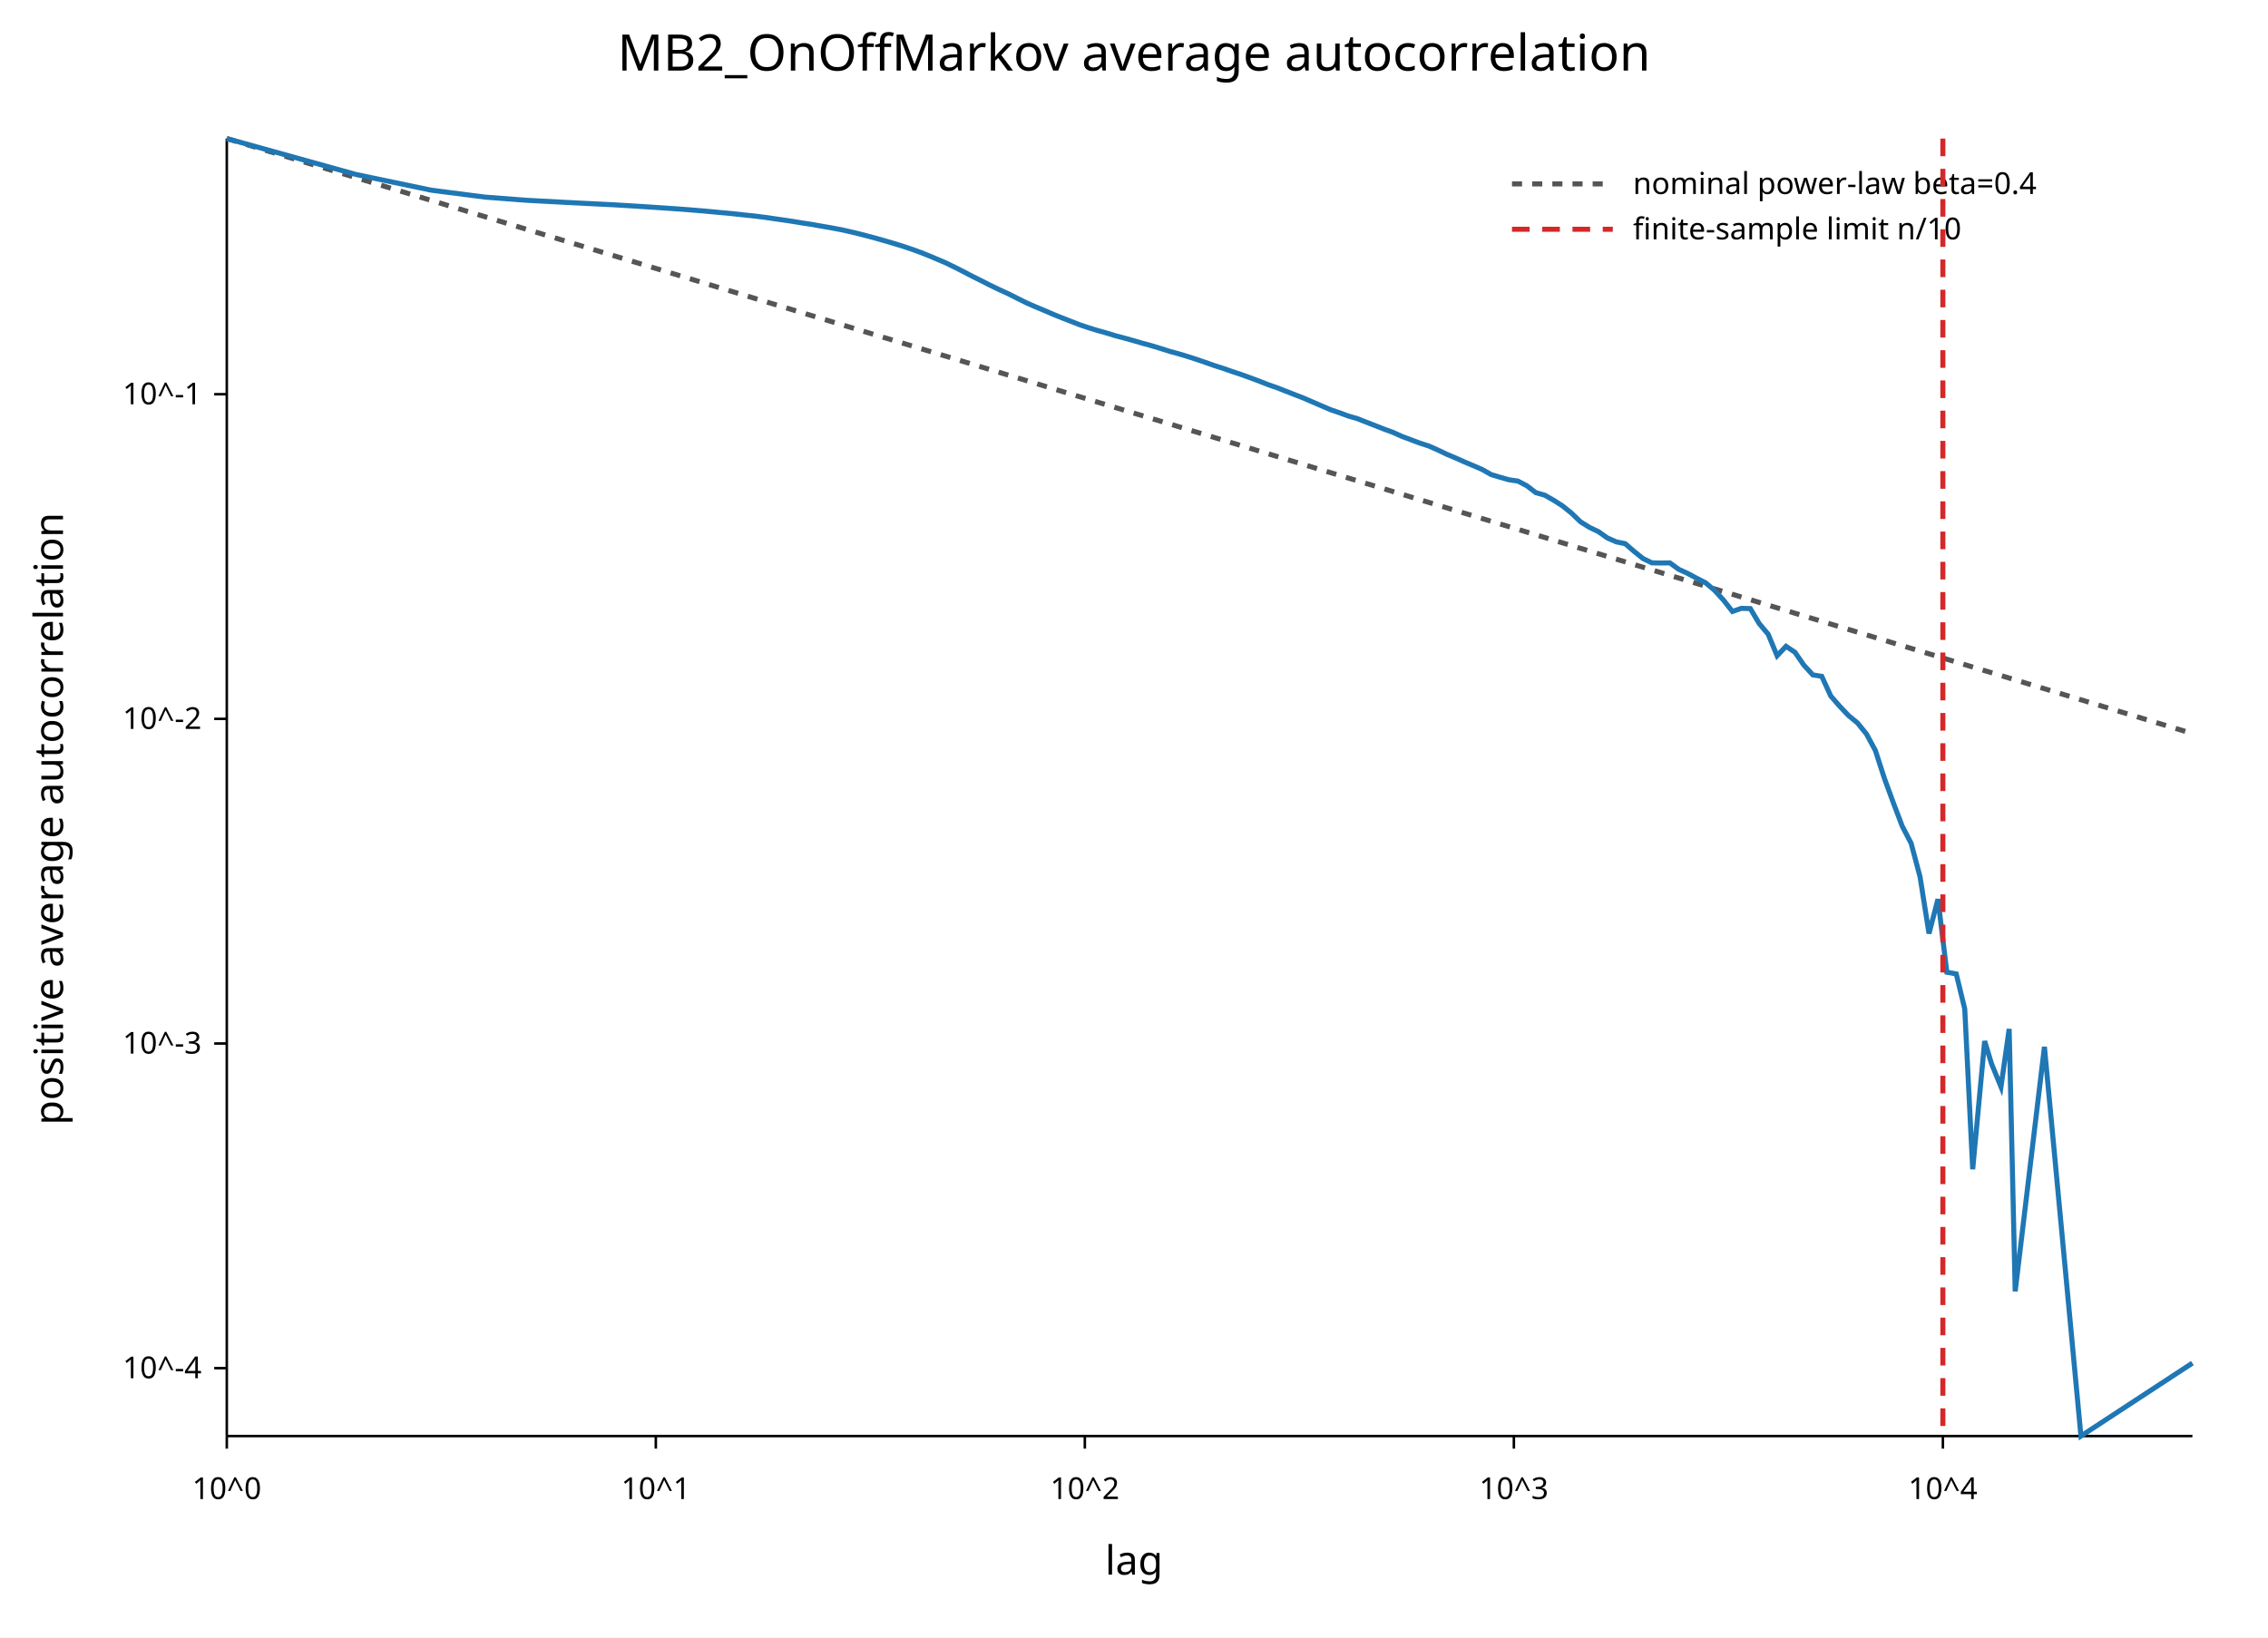
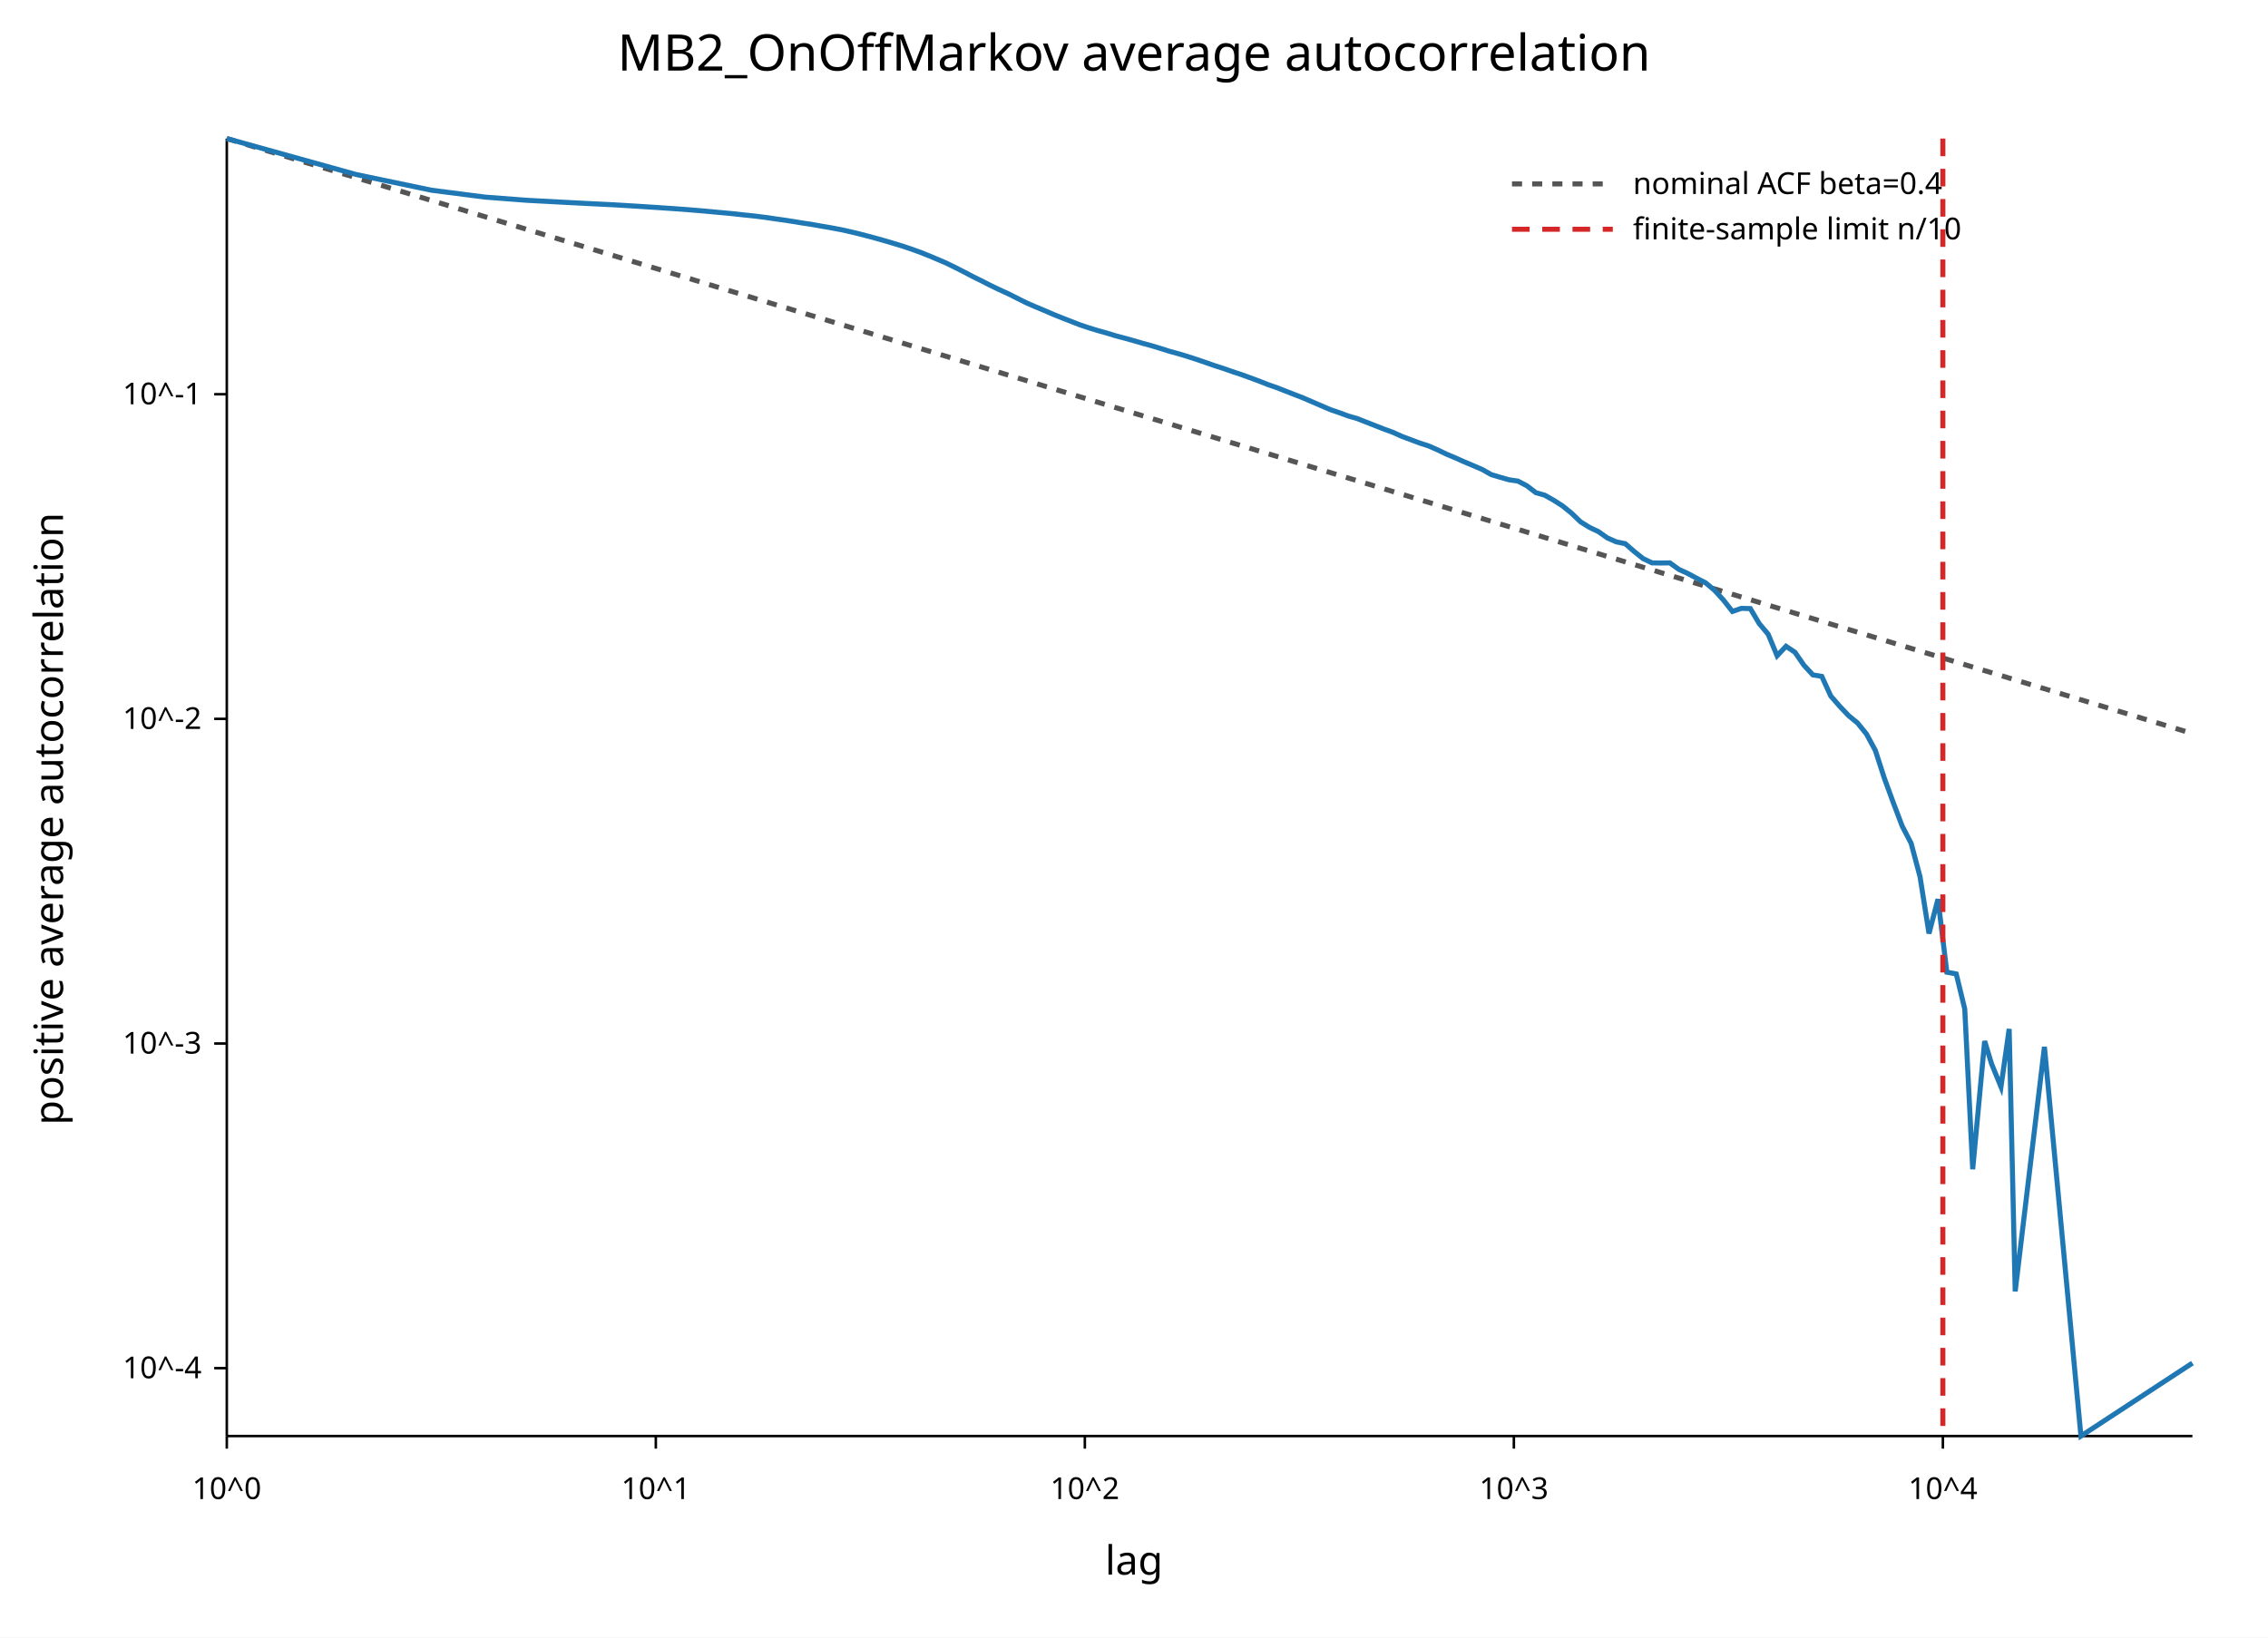
<svg xmlns="http://www.w3.org/2000/svg" width="900" height="650" viewBox="0 0 900 650">
  <rect width="100%" height="100%" fill="white" />
  <text x="450.0" y="28" text-anchor="middle" font-family="sans-serif" font-size="20">MB2_OnOffMarkov average autocorrelation</text>
  <line x1="90" y1="570" x2="870" y2="570" stroke="black" />
  <line x1="90" y1="55" x2="90" y2="570" stroke="black" />
  <line x1="90.0" y1="570" x2="90.0" y2="575" stroke="black" />
  <text x="90.0" y="595" text-anchor="middle" font-family="sans-serif" font-size="12">10^0</text>
  <line x1="260.247" y1="570" x2="260.247" y2="575" stroke="black" />
  <text x="260.247" y="595" text-anchor="middle" font-family="sans-serif" font-size="12">10^1</text>
  <line x1="430.494" y1="570" x2="430.494" y2="575" stroke="black" />
  <text x="430.494" y="595" text-anchor="middle" font-family="sans-serif" font-size="12">10^2</text>
  <line x1="600.742" y1="570" x2="600.742" y2="575" stroke="black" />
  <text x="600.742" y="595" text-anchor="middle" font-family="sans-serif" font-size="12">10^3</text>
  <line x1="770.989" y1="570" x2="770.989" y2="575" stroke="black" />
  <text x="770.989" y="595" text-anchor="middle" font-family="sans-serif" font-size="12">10^4</text>
  <line x1="85" y1="543.05" x2="90" y2="543.05" stroke="black" />
  <text x="80" y="547.05" text-anchor="end" font-family="sans-serif" font-size="12">10^-4</text>
  <line x1="85" y1="414.191" x2="90" y2="414.191" stroke="black" />
  <text x="80" y="418.191" text-anchor="end" font-family="sans-serif" font-size="12">10^-3</text>
  <line x1="85" y1="285.332" x2="90" y2="285.332" stroke="black" />
  <text x="80" y="289.332" text-anchor="end" font-family="sans-serif" font-size="12">10^-2</text>
  <line x1="85" y1="156.473" x2="90" y2="156.473" stroke="black" />
  <text x="80" y="160.473" text-anchor="end" font-family="sans-serif" font-size="12">10^-1</text>
  <polyline fill="none" stroke="#555555" stroke-width="2" stroke-dasharray="4 4" points="90.0,55.0 141.25,70.52 171.23,79.59 192.5,86.03 209.0,91.03 222.48,95.11 233.88,98.56 243.75,101.55 252.46,104.19 260.25,106.54 267.29,108.68 273.73,110.62 279.65,112.42 285.13,114.08 290.23,115.62 295.0,117.06 299.48,118.42 303.71,119.7 307.7,120.91 311.5,122.06 315.1,123.15 318.54,124.19 321.83,125.19 324.98,126.14 329.45,127.49 333.69,128.78 336.37,129.59 340.22,130.76 343.9,131.87 347.39,132.93 350.73,133.94 353.91,134.9 357.97,136.13 361.81,137.29 365.46,138.4 368.94,139.45 372.27,140.46 375.45,141.42 379.24,142.57 382.85,143.66 386.28,144.7 389.58,145.7 392.72,146.65 396.33,147.74 400.32,148.95 404.12,150.1 407.22,151.04 410.68,152.09 414.45,153.23 418.04,154.32 421.46,155.35 425.12,156.46 428.62,157.52 431.95,158.53 435.49,159.6 439.19,160.72 442.73,161.79 446.09,162.81 449.88,163.96 453.49,165.05 456.93,166.09 460.47,167.16 464.07,168.25 467.74,169.36 471.23,170.42 474.76,171.49 478.33,172.57 481.92,173.66 485.52,174.75 488.95,175.79 492.39,176.83 495.98,177.91 499.55,179.0 503.1,180.07 506.62,181.13 510.1,182.19 513.66,183.27 517.29,184.37 520.86,185.45 524.37,186.51 527.92,187.58 531.49,188.67 534.99,189.72 538.51,190.79 542.1,191.88 545.69,192.96 549.19,194.02 552.67,195.08 556.26,196.16 559.82,197.24 563.33,198.31 566.92,199.39 570.46,200.46 573.99,201.53 577.57,202.61 581.12,203.69 584.65,204.76 588.19,205.83 591.74,206.91 595.29,207.98 598.82,209.05 602.34,210.12 605.91,211.2 609.48,212.28 613.0,213.34 616.55,214.42 620.1,215.49 623.63,216.56 627.18,217.64 630.74,218.71 634.27,219.78 637.83,220.86 641.39,221.94 644.93,223.01 648.46,224.08 652.0,225.15 655.56,226.23 659.1,227.3 662.64,228.37 666.19,229.44 669.73,230.52 673.28,231.59 676.84,232.67 680.38,233.74 683.92,234.81 687.47,235.89 691.02,236.96 694.57,238.04 698.11,239.11 701.65,240.18 705.2,241.26 708.74,242.33 712.29,243.4 715.84,244.48 719.38,245.55 722.93,246.62 726.48,247.7 730.02,248.77 733.57,249.85 737.11,250.92 740.66,251.99 744.2,253.06 747.75,254.14 751.29,255.21 754.84,256.28 758.38,257.36 761.93,258.43 765.48,259.51 769.03,260.58 772.56,261.65 776.29,262.78 779.66,263.8 782.82,264.76 787.56,266.19 790.28,267.01 794.04,268.15 797.29,269.14 799.68,269.86 811.28,273.37 825.77,277.76 870.0,291.15" />
  <line x1="600" y1="73" x2="640" y2="73" stroke="#555555" stroke-width="2" stroke-dasharray="4 4" />
-   <text x="648" y="77" font-family="sans-serif" font-size="12">nominal power-law beta=0.4</text>
+   <text x="648" y="77" font-family="sans-serif" font-size="12">nominal ACF beta=0.4</text>
  <polyline fill="none" stroke="#1f77b4" stroke-width="2" points="90.0,55.0 141.25,69.25 171.23,75.51 192.5,78.24 209.0,79.5 222.48,80.22 233.88,80.81 243.75,81.3 252.46,81.83 260.25,82.33 267.29,82.81 273.73,83.29 279.65,83.78 285.13,84.3 290.23,84.76 295.0,85.29 299.48,85.75 303.71,86.29 307.7,86.87 311.5,87.41 315.1,87.96 318.54,88.54 321.83,89.02 324.98,89.59 329.45,90.35 333.69,91.15 336.37,91.74 340.22,92.64 343.9,93.59 347.39,94.52 350.73,95.47 353.91,96.4 357.97,97.63 361.81,98.91 365.46,100.24 368.94,101.63 372.27,103.04 375.45,104.4 379.24,106.26 382.85,108.1 386.28,109.9 389.58,111.52 392.72,113.13 396.33,114.87 400.32,116.7 404.12,118.62 407.22,120.16 410.68,121.68 414.45,123.25 418.04,124.8 421.46,126.18 425.12,127.6 428.62,128.96 431.95,130.08 435.49,131.17 439.19,132.2 442.73,133.29 446.09,134.17 449.88,135.23 453.49,136.28 456.93,137.21 460.47,138.29 464.07,139.43 467.74,140.43 471.23,141.49 474.76,142.63 478.33,143.85 481.92,145.11 485.52,146.26 488.95,147.47 492.39,148.6 495.98,149.9 499.55,151.22 503.1,152.63 506.62,153.84 510.1,155.21 513.66,156.6 517.29,158.01 520.86,159.55 524.37,161.07 527.92,162.59 531.49,163.81 534.99,165.11 538.51,166.12 542.1,167.53 545.69,168.93 549.19,170.31 552.67,171.57 556.26,173.19 559.82,174.52 563.33,175.84 566.92,177.0 570.46,178.56 573.99,180.25 577.57,181.76 581.12,183.34 584.65,184.83 588.19,186.36 591.74,188.37 595.29,189.44 598.82,190.44 602.34,190.95 605.91,192.82 609.48,195.56 613.0,196.56 616.55,198.57 620.1,200.84 623.63,203.69 627.18,207.11 630.74,209.33 634.27,211.0 637.83,213.51 641.39,215.08 644.93,215.8 648.46,218.87 652.0,221.71 655.56,223.42 659.1,223.47 662.64,223.42 666.19,225.99 669.73,227.61 673.28,229.52 676.84,231.34 680.38,234.31 683.92,238.19 687.47,242.7 691.02,241.47 694.57,241.56 698.11,247.53 701.65,251.73 705.2,260.29 708.74,256.53 712.29,258.91 715.84,264.04 719.38,267.88 722.93,268.46 726.48,276.24 730.02,280.31 733.57,284.05 737.11,286.96 740.66,291.34 744.2,297.89 747.75,308.88 751.29,318.55 754.84,327.91 758.38,334.71 761.93,348.06 765.48,370.53 769.03,356.9 772.56,385.89 776.29,386.58 779.66,400.46 782.82,464.1 787.56,413.23 790.28,422.2 794.04,431.4 797.29,408.41 799.68,512.58 811.28,415.52 825.77,570.0 870.0,541.04" />
  <line x1="770.98" y1="55" x2="770.98" y2="570" stroke="#d62728" stroke-width="2" stroke-dasharray="7 5" />
  <line x1="600" y1="91" x2="640" y2="91" stroke="#d62728" stroke-width="2" stroke-dasharray="7 5" />
  <text x="648" y="95" font-family="sans-serif" font-size="12">finite-sample limit n/10</text>
  <text x="450.0" y="625" text-anchor="middle" font-family="sans-serif" font-size="16">lag</text>
  <text x="25" y="325.0" transform="rotate(-90 25 325.0)" text-anchor="middle" font-family="sans-serif" font-size="16">positive average autocorrelation</text>
</svg>
